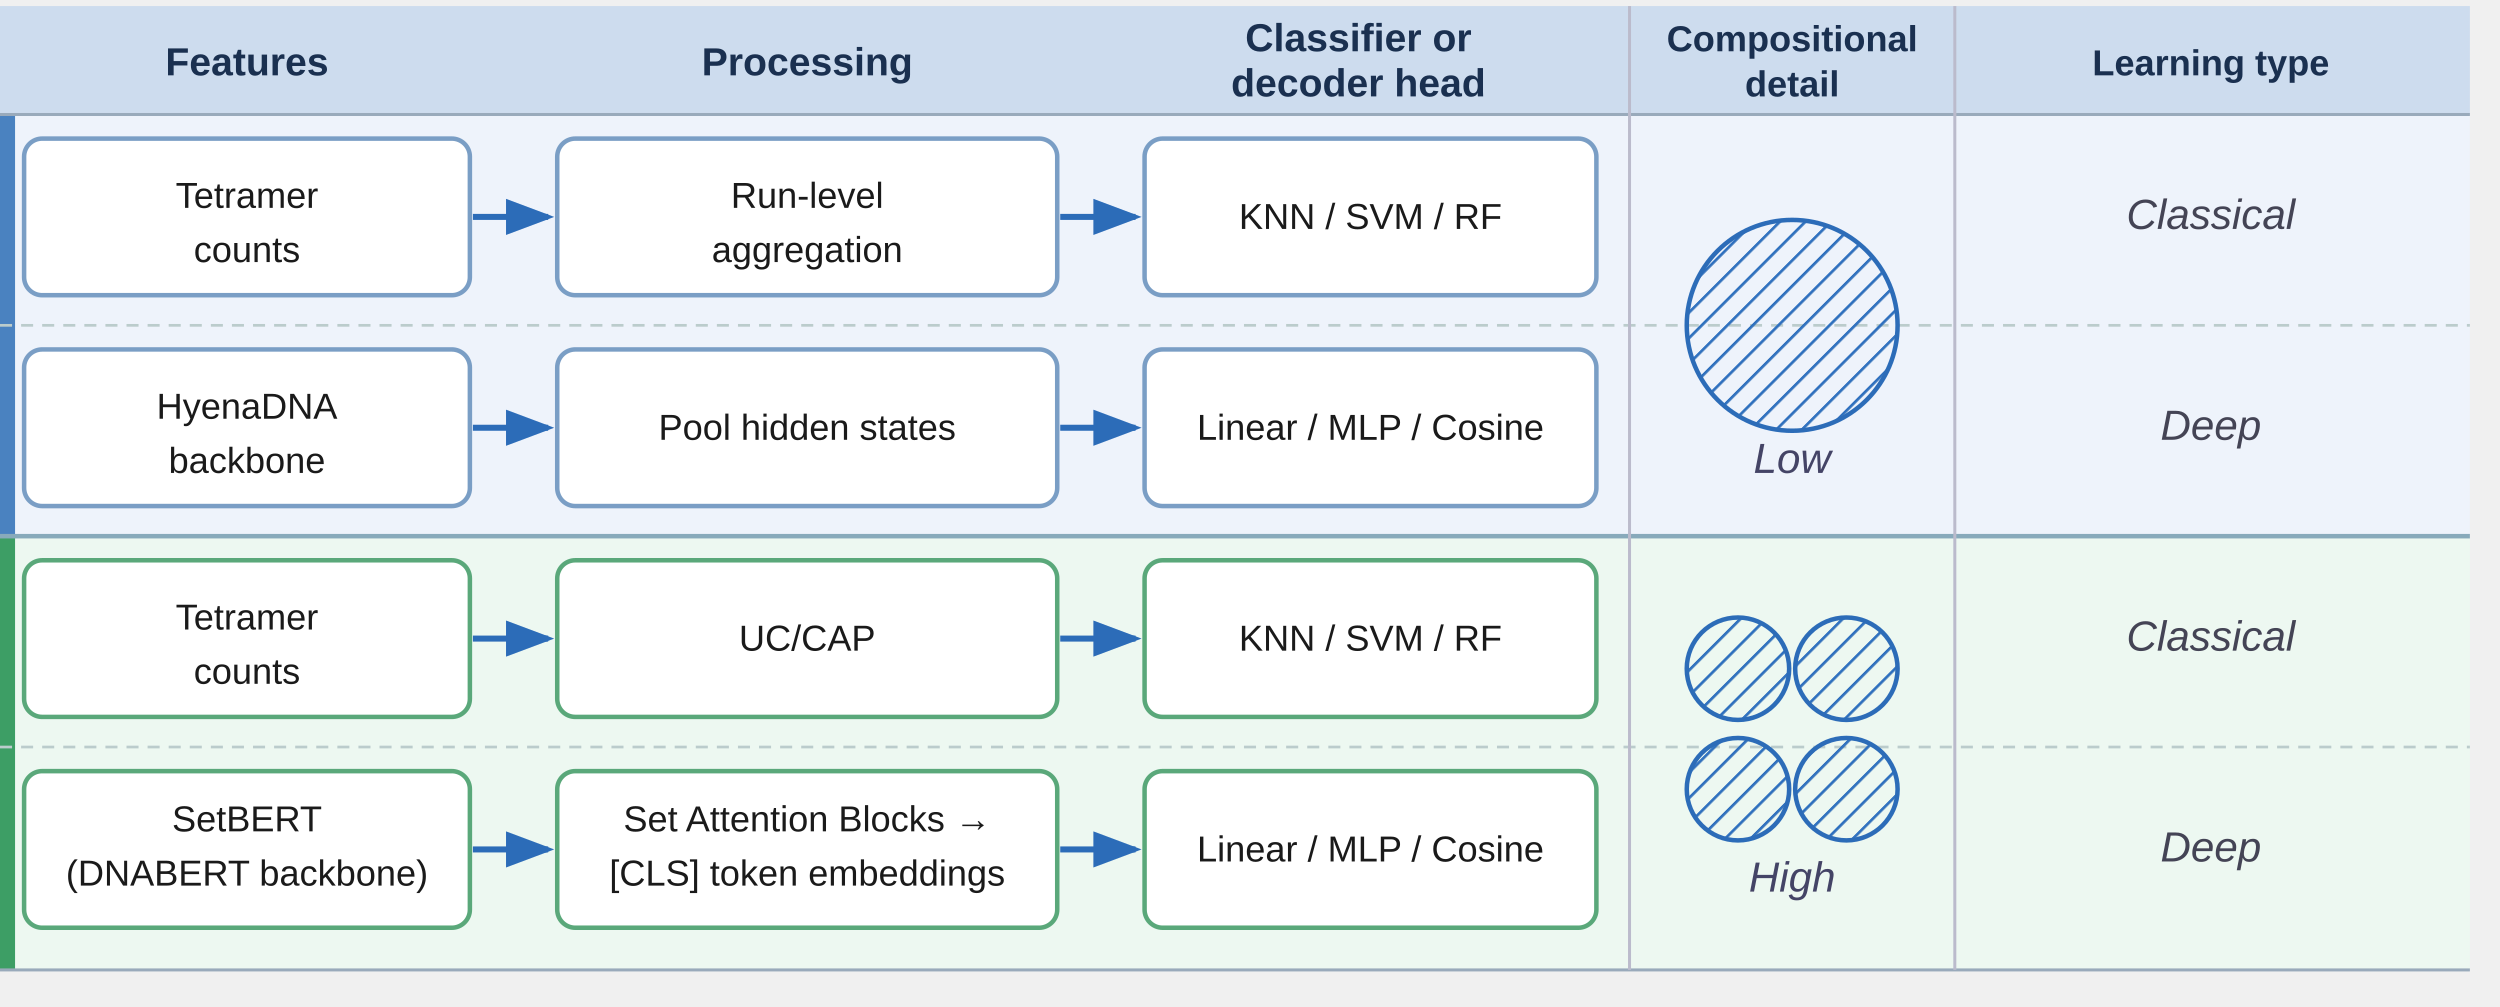
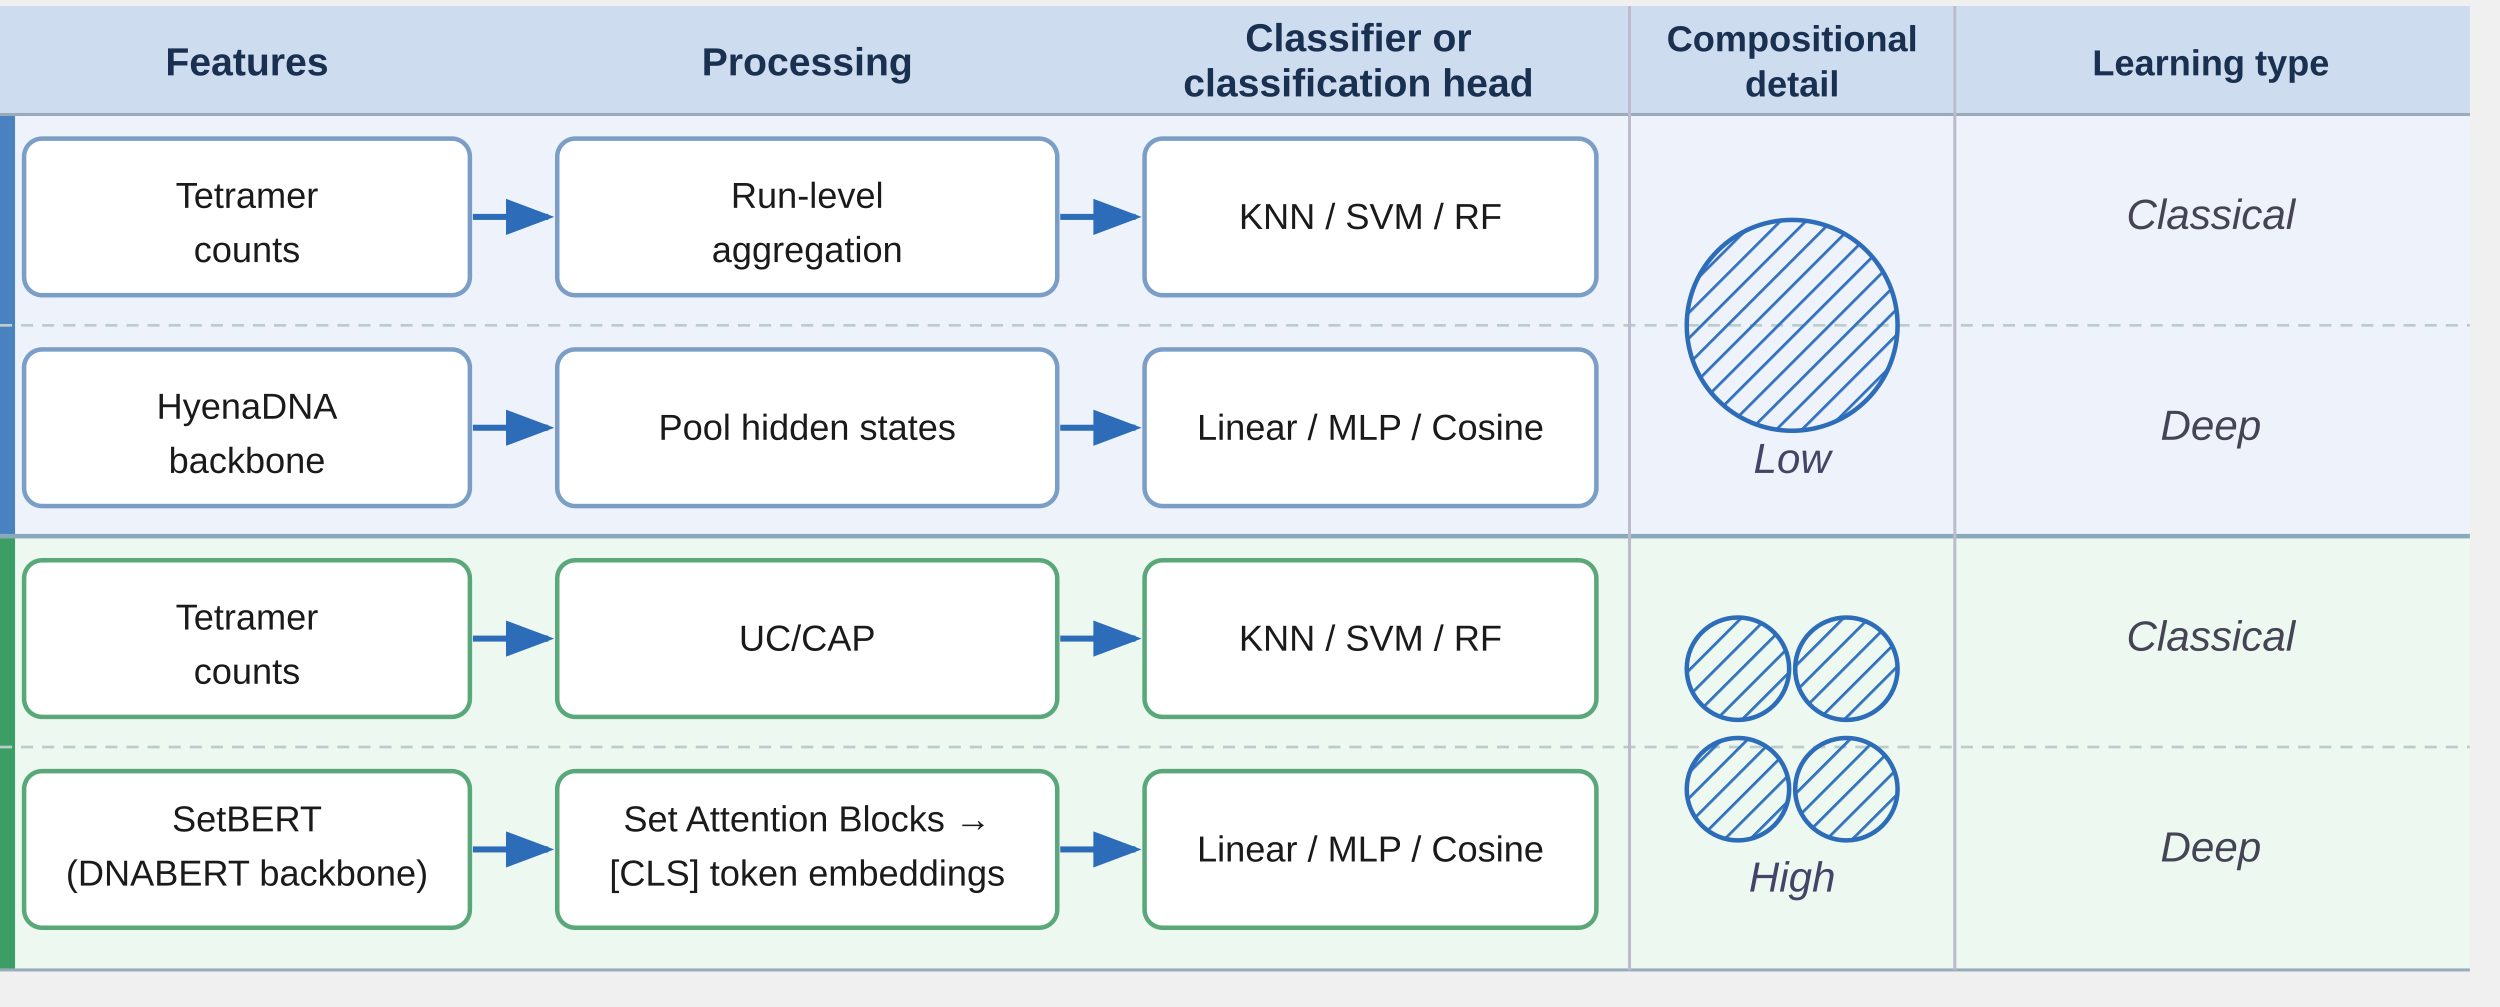
<svg xmlns="http://www.w3.org/2000/svg" width="820" height="330" viewBox="0 0 830 330" font-family="'Helvetica Neue', Arial, sans-serif" style="">
  <defs>
    <pattern id="hatch" width="6" height="6" patternTransform="rotate(45 0 0)" patternUnits="userSpaceOnUse">
      <line x1="0" y1="0" x2="0" y2="6" stroke="#2c6cb8" stroke-width="1.8" />
    </pattern>
    <marker id="arr" markerWidth="8" markerHeight="7" refX="7" refY="3.5" orient="auto">
      <path d="M0,0.5 L8,3.5 L0,6.5 Z" fill="#2c6cb8" />
    </marker>
  </defs>
  <rect x="0" y="36" width="820" height="140" fill="#eef3fb" style="fill:rgb(238, 243, 251);stroke:none;color:rgb(0, 0, 0);stroke-width:1px;stroke-linecap:butt;stroke-linejoin:miter;opacity:1;font-family:&quot;Helvetica Neue&quot;, Arial, sans-serif;font-size:16px;font-weight:400;text-anchor:start;dominant-baseline:auto" />
  <rect x="0" y="176" width="820" height="144" fill="#edf8f1" style="fill:rgb(237, 248, 241);stroke:none;color:rgb(0, 0, 0);stroke-width:1px;stroke-linecap:butt;stroke-linejoin:miter;opacity:1;font-family:&quot;Helvetica Neue&quot;, Arial, sans-serif;font-size:16px;font-weight:400;text-anchor:start;dominant-baseline:auto" />
  <rect x="0" y="36" width="5" height="140" fill="#4a82c0" style="fill:rgb(74, 130, 192);stroke:none;color:rgb(0, 0, 0);stroke-width:1px;stroke-linecap:butt;stroke-linejoin:miter;opacity:1;font-family:&quot;Helvetica Neue&quot;, Arial, sans-serif;font-size:16px;font-weight:400;text-anchor:start;dominant-baseline:auto" />
  <rect x="0" y="176" width="5" height="144" fill="#3d9e65" style="fill:rgb(61, 158, 101);stroke:none;color:rgb(0, 0, 0);stroke-width:1px;stroke-linecap:butt;stroke-linejoin:miter;opacity:1;font-family:&quot;Helvetica Neue&quot;, Arial, sans-serif;font-size:16px;font-weight:400;text-anchor:start;dominant-baseline:auto" />
  <rect x="0" y="0" width="820" height="36" fill="#cddcee" style="fill:rgb(205, 220, 238);stroke:none;color:rgb(0, 0, 0);stroke-width:1px;stroke-linecap:butt;stroke-linejoin:miter;opacity:1;font-family:&quot;Helvetica Neue&quot;, Arial, sans-serif;font-size:16px;font-weight:400;text-anchor:start;dominant-baseline:auto" />
  <line x1="0" y1="36" x2="820" y2="36" stroke="#9ab" stroke-width="1" style="fill:rgb(0, 0, 0);stroke:rgb(153, 170, 187);color:rgb(0, 0, 0);stroke-width:1px;stroke-linecap:butt;stroke-linejoin:miter;opacity:1;font-family:&quot;Helvetica Neue&quot;, Arial, sans-serif;font-size:16px;font-weight:400;text-anchor:start;dominant-baseline:auto" />
  <line x1="0" y1="106" x2="820" y2="106" stroke="#bcc" stroke-width="0.9" stroke-dasharray="4,3" style="fill:rgb(0, 0, 0);stroke:rgb(187, 204, 204);color:rgb(0, 0, 0);stroke-width:0.9px;stroke-dasharray:4px, 3px;stroke-linecap:butt;stroke-linejoin:miter;opacity:1;font-family:&quot;Helvetica Neue&quot;, Arial, sans-serif;font-size:16px;font-weight:400;text-anchor:start;dominant-baseline:auto" />
  <line x1="0" y1="176" x2="820" y2="176" stroke="#8ab" stroke-width="1.5" style="fill:rgb(0, 0, 0);stroke:rgb(136, 170, 187);color:rgb(0, 0, 0);stroke-width:1.5px;stroke-linecap:butt;stroke-linejoin:miter;opacity:1;font-family:&quot;Helvetica Neue&quot;, Arial, sans-serif;font-size:16px;font-weight:400;text-anchor:start;dominant-baseline:auto" />
  <line x1="0" y1="246" x2="820" y2="246" stroke="#bcc" stroke-width="0.9" stroke-dasharray="4,3" style="fill:rgb(0, 0, 0);stroke:rgb(187, 204, 204);color:rgb(0, 0, 0);stroke-width:0.9px;stroke-dasharray:4px, 3px;stroke-linecap:butt;stroke-linejoin:miter;opacity:1;font-family:&quot;Helvetica Neue&quot;, Arial, sans-serif;font-size:16px;font-weight:400;text-anchor:start;dominant-baseline:auto" />
  <line x1="0" y1="320" x2="820" y2="320" stroke="#9ab" stroke-width="1" style="fill:rgb(0, 0, 0);stroke:rgb(153, 170, 187);color:rgb(0, 0, 0);stroke-width:1px;stroke-linecap:butt;stroke-linejoin:miter;opacity:1;font-family:&quot;Helvetica Neue&quot;, Arial, sans-serif;font-size:16px;font-weight:400;text-anchor:start;dominant-baseline:auto" />
  <line x1="541" y1="0" x2="541" y2="320" stroke="#bbc" stroke-width="1" style="fill:rgb(0, 0, 0);stroke:rgb(187, 187, 204);color:rgb(0, 0, 0);stroke-width:1px;stroke-linecap:butt;stroke-linejoin:miter;opacity:1;font-family:&quot;Helvetica Neue&quot;, Arial, sans-serif;font-size:16px;font-weight:400;text-anchor:start;dominant-baseline:auto" />
  <line x1="649" y1="0" x2="649" y2="320" stroke="#bbc" stroke-width="1" style="fill:rgb(0, 0, 0);stroke:rgb(187, 187, 204);color:rgb(0, 0, 0);stroke-width:1px;stroke-linecap:butt;stroke-linejoin:miter;opacity:1;font-family:&quot;Helvetica Neue&quot;, Arial, sans-serif;font-size:16px;font-weight:400;text-anchor:start;dominant-baseline:auto" />
  <text x="82" y="23" text-anchor="middle" font-size="13" font-weight="bold" fill="#1a3050" style="fill:rgb(26, 48, 80);stroke:none;color:rgb(0, 0, 0);stroke-width:1px;stroke-linecap:butt;stroke-linejoin:miter;opacity:1;font-family:&quot;Helvetica Neue&quot;, Arial, sans-serif;font-size:13px;font-weight:700;text-anchor:middle;dominant-baseline:auto">Features</text>
  <text x="268" y="23" text-anchor="middle" font-size="13" font-weight="bold" fill="#1a3050" style="fill:rgb(26, 48, 80);stroke:none;color:rgb(0, 0, 0);stroke-width:1px;stroke-linecap:butt;stroke-linejoin:miter;opacity:1;font-family:&quot;Helvetica Neue&quot;, Arial, sans-serif;font-size:13px;font-weight:700;text-anchor:middle;dominant-baseline:auto">Processing</text>
  <text x="451" y="15" text-anchor="middle" font-size="13" font-weight="bold" fill="#1a3050" style="fill:rgb(26, 48, 80);stroke:none;color:rgb(0, 0, 0);stroke-width:1px;stroke-linecap:butt;stroke-linejoin:miter;opacity:1;font-family:&quot;Helvetica Neue&quot;, Arial, sans-serif;font-size:13px;font-weight:700;text-anchor:middle;dominant-baseline:auto">Classifier or</text>
-   <text x="451" y="30" text-anchor="middle" font-size="13" font-weight="bold" fill="#1a3050" style="fill:rgb(26, 48, 80);stroke:none;color:rgb(0, 0, 0);stroke-width:1px;stroke-linecap:butt;stroke-linejoin:miter;opacity:1;font-family:&quot;Helvetica Neue&quot;, Arial, sans-serif;font-size:13px;font-weight:700;text-anchor:middle;dominant-baseline:auto">decoder head</text>
+   <text x="451" y="30" text-anchor="middle" font-size="13" font-weight="bold" fill="#1a3050" style="fill:rgb(26, 48, 80);stroke:none;color:rgb(0, 0, 0);stroke-width:1px;stroke-linecap:butt;stroke-linejoin:miter;opacity:1;font-family:&quot;Helvetica Neue&quot;, Arial, sans-serif;font-size:13px;font-weight:700;text-anchor:middle;dominant-baseline:auto">classification head</text>
  <text x="595" y="15" text-anchor="middle" font-size="12" font-weight="bold" fill="#1a3050" style="fill:rgb(26, 48, 80);stroke:none;color:rgb(0, 0, 0);stroke-width:1px;stroke-linecap:butt;stroke-linejoin:miter;opacity:1;font-family:&quot;Helvetica Neue&quot;, Arial, sans-serif;font-size:12px;font-weight:700;text-anchor:middle;dominant-baseline:auto">Compositional</text>
  <text x="595" y="30" text-anchor="middle" font-size="12" font-weight="bold" fill="#1a3050" style="fill:rgb(26, 48, 80);stroke:none;color:rgb(0, 0, 0);stroke-width:1px;stroke-linecap:butt;stroke-linejoin:miter;opacity:1;font-family:&quot;Helvetica Neue&quot;, Arial, sans-serif;font-size:12px;font-weight:700;text-anchor:middle;dominant-baseline:auto">detail</text>
  <text x="734" y="23" text-anchor="middle" font-size="12" font-weight="bold" fill="#1a3050" style="fill:rgb(26, 48, 80);stroke:none;color:rgb(0, 0, 0);stroke-width:1px;stroke-linecap:butt;stroke-linejoin:miter;opacity:1;font-family:&quot;Helvetica Neue&quot;, Arial, sans-serif;font-size:12px;font-weight:700;text-anchor:middle;dominant-baseline:auto">Learning type</text>
  <rect x="8" y="44" width="148" height="52" rx="6" fill="white" stroke="#7a9ec5" stroke-width="1.5" style="fill:rgb(255, 255, 255);stroke:rgb(122, 158, 197);color:rgb(0, 0, 0);stroke-width:1.5px;stroke-linecap:butt;stroke-linejoin:miter;opacity:1;font-family:&quot;Helvetica Neue&quot;, Arial, sans-serif;font-size:16px;font-weight:400;text-anchor:start;dominant-baseline:auto" />
  <text x="82" y="67" text-anchor="middle" font-size="12" fill="#1a1a1a" style="fill:rgb(26, 26, 26);stroke:none;color:rgb(0, 0, 0);stroke-width:1px;stroke-linecap:butt;stroke-linejoin:miter;opacity:1;font-family:&quot;Helvetica Neue&quot;, Arial, sans-serif;font-size:12px;font-weight:400;text-anchor:middle;dominant-baseline:auto">Tetramer</text>
  <text x="82" y="85" text-anchor="middle" font-size="12" fill="#1a1a1a" style="fill:rgb(26, 26, 26);stroke:none;color:rgb(0, 0, 0);stroke-width:1px;stroke-linecap:butt;stroke-linejoin:miter;opacity:1;font-family:&quot;Helvetica Neue&quot;, Arial, sans-serif;font-size:12px;font-weight:400;text-anchor:middle;dominant-baseline:auto">counts</text>
  <line x1="157" y1="70" x2="182" y2="70" stroke="#2c6cb8" stroke-width="2" marker-end="url(#arr)" style="fill:rgb(0, 0, 0);stroke:rgb(44, 108, 184);color:rgb(0, 0, 0);stroke-width:2px;stroke-linecap:butt;stroke-linejoin:miter;opacity:1;font-family:&quot;Helvetica Neue&quot;, Arial, sans-serif;font-size:16px;font-weight:400;text-anchor:start;dominant-baseline:auto" />
  <rect x="185" y="44" width="166" height="52" rx="6" fill="white" stroke="#7a9ec5" stroke-width="1.5" style="fill:rgb(255, 255, 255);stroke:rgb(122, 158, 197);color:rgb(0, 0, 0);stroke-width:1.5px;stroke-linecap:butt;stroke-linejoin:miter;opacity:1;font-family:&quot;Helvetica Neue&quot;, Arial, sans-serif;font-size:16px;font-weight:400;text-anchor:start;dominant-baseline:auto" />
  <text x="268" y="67" text-anchor="middle" font-size="12" fill="#1a1a1a" style="fill:rgb(26, 26, 26);stroke:none;color:rgb(0, 0, 0);stroke-width:1px;stroke-linecap:butt;stroke-linejoin:miter;opacity:1;font-family:&quot;Helvetica Neue&quot;, Arial, sans-serif;font-size:12px;font-weight:400;text-anchor:middle;dominant-baseline:auto">Run-level</text>
  <text x="268" y="85" text-anchor="middle" font-size="12" fill="#1a1a1a" style="fill:rgb(26, 26, 26);stroke:none;color:rgb(0, 0, 0);stroke-width:1px;stroke-linecap:butt;stroke-linejoin:miter;opacity:1;font-family:&quot;Helvetica Neue&quot;, Arial, sans-serif;font-size:12px;font-weight:400;text-anchor:middle;dominant-baseline:auto">aggregation</text>
  <line x1="352" y1="70" x2="377" y2="70" stroke="#2c6cb8" stroke-width="2" marker-end="url(#arr)" style="fill:rgb(0, 0, 0);stroke:rgb(44, 108, 184);color:rgb(0, 0, 0);stroke-width:2px;stroke-linecap:butt;stroke-linejoin:miter;opacity:1;font-family:&quot;Helvetica Neue&quot;, Arial, sans-serif;font-size:16px;font-weight:400;text-anchor:start;dominant-baseline:auto" />
  <rect x="380" y="44" width="150" height="52" rx="6" fill="white" stroke="#7a9ec5" stroke-width="1.5" style="fill:rgb(255, 255, 255);stroke:rgb(122, 158, 197);color:rgb(0, 0, 0);stroke-width:1.5px;stroke-linecap:butt;stroke-linejoin:miter;opacity:1;font-family:&quot;Helvetica Neue&quot;, Arial, sans-serif;font-size:16px;font-weight:400;text-anchor:start;dominant-baseline:auto" />
  <text x="455" y="74" text-anchor="middle" font-size="12" fill="#1a1a1a" style="fill:rgb(26, 26, 26);stroke:none;color:rgb(0, 0, 0);stroke-width:1px;stroke-linecap:butt;stroke-linejoin:miter;opacity:1;font-family:&quot;Helvetica Neue&quot;, Arial, sans-serif;font-size:12px;font-weight:400;text-anchor:middle;dominant-baseline:auto">KNN / SVM / RF</text>
  <text x="734" y="74" text-anchor="middle" font-size="14" font-style="italic" fill="#445" style="fill:rgb(68, 68, 85);stroke:none;color:rgb(0, 0, 0);stroke-width:1px;stroke-linecap:butt;stroke-linejoin:miter;opacity:1;font-family:&quot;Helvetica Neue&quot;, Arial, sans-serif;font-size:14px;font-weight:400;font-style:italic;text-anchor:middle;dominant-baseline:auto">Classical</text>
  <rect x="8" y="114" width="148" height="52" rx="6" fill="white" stroke="#7a9ec5" stroke-width="1.5" style="fill:rgb(255, 255, 255);stroke:rgb(122, 158, 197);color:rgb(0, 0, 0);stroke-width:1.5px;stroke-linecap:butt;stroke-linejoin:miter;opacity:1;font-family:&quot;Helvetica Neue&quot;, Arial, sans-serif;font-size:16px;font-weight:400;text-anchor:start;dominant-baseline:auto" />
  <text x="82" y="137" text-anchor="middle" font-size="12" fill="#1a1a1a" style="fill:rgb(26, 26, 26);stroke:none;color:rgb(0, 0, 0);stroke-width:1px;stroke-linecap:butt;stroke-linejoin:miter;opacity:1;font-family:&quot;Helvetica Neue&quot;, Arial, sans-serif;font-size:12px;font-weight:400;text-anchor:middle;dominant-baseline:auto">HyenaDNA</text>
  <text x="82" y="155" text-anchor="middle" font-size="12" fill="#1a1a1a" style="fill:rgb(26, 26, 26);stroke:none;color:rgb(0, 0, 0);stroke-width:1px;stroke-linecap:butt;stroke-linejoin:miter;opacity:1;font-family:&quot;Helvetica Neue&quot;, Arial, sans-serif;font-size:12px;font-weight:400;text-anchor:middle;dominant-baseline:auto">backbone</text>
  <line x1="157" y1="140" x2="182" y2="140" stroke="#2c6cb8" stroke-width="2" marker-end="url(#arr)" style="fill:rgb(0, 0, 0);stroke:rgb(44, 108, 184);color:rgb(0, 0, 0);stroke-width:2px;stroke-linecap:butt;stroke-linejoin:miter;opacity:1;font-family:&quot;Helvetica Neue&quot;, Arial, sans-serif;font-size:16px;font-weight:400;text-anchor:start;dominant-baseline:auto" />
  <rect x="185" y="114" width="166" height="52" rx="6" fill="white" stroke="#7a9ec5" stroke-width="1.5" style="fill:rgb(255, 255, 255);stroke:rgb(122, 158, 197);color:rgb(0, 0, 0);stroke-width:1.5px;stroke-linecap:butt;stroke-linejoin:miter;opacity:1;font-family:&quot;Helvetica Neue&quot;, Arial, sans-serif;font-size:16px;font-weight:400;text-anchor:start;dominant-baseline:auto" />
  <text x="268" y="144" text-anchor="middle" font-size="12" fill="#1a1a1a" style="fill:rgb(26, 26, 26);stroke:none;color:rgb(0, 0, 0);stroke-width:1px;stroke-linecap:butt;stroke-linejoin:miter;opacity:1;font-family:&quot;Helvetica Neue&quot;, Arial, sans-serif;font-size:12px;font-weight:400;text-anchor:middle;dominant-baseline:auto">Pool hidden states</text>
  <line x1="352" y1="140" x2="377" y2="140" stroke="#2c6cb8" stroke-width="2" marker-end="url(#arr)" style="fill:rgb(0, 0, 0);stroke:rgb(44, 108, 184);color:rgb(0, 0, 0);stroke-width:2px;stroke-linecap:butt;stroke-linejoin:miter;opacity:1;font-family:&quot;Helvetica Neue&quot;, Arial, sans-serif;font-size:16px;font-weight:400;text-anchor:start;dominant-baseline:auto" />
  <rect x="380" y="114" width="150" height="52" rx="6" fill="white" stroke="#7a9ec5" stroke-width="1.5" style="fill:rgb(255, 255, 255);stroke:rgb(122, 158, 197);color:rgb(0, 0, 0);stroke-width:1.5px;stroke-linecap:butt;stroke-linejoin:miter;opacity:1;font-family:&quot;Helvetica Neue&quot;, Arial, sans-serif;font-size:16px;font-weight:400;text-anchor:start;dominant-baseline:auto" />
  <text x="455" y="144" text-anchor="middle" font-size="12" fill="#1a1a1a" style="fill:rgb(26, 26, 26);stroke:none;color:rgb(0, 0, 0);stroke-width:1px;stroke-linecap:butt;stroke-linejoin:miter;opacity:1;font-family:&quot;Helvetica Neue&quot;, Arial, sans-serif;font-size:12px;font-weight:400;text-anchor:middle;dominant-baseline:auto">Linear / MLP / Cosine</text>
  <text x="734" y="144" text-anchor="middle" font-size="14" font-style="italic" fill="#445" style="fill:rgb(68, 68, 85);stroke:none;color:rgb(0, 0, 0);stroke-width:1px;stroke-linecap:butt;stroke-linejoin:miter;opacity:1;font-family:&quot;Helvetica Neue&quot;, Arial, sans-serif;font-size:14px;font-weight:400;font-style:italic;text-anchor:middle;dominant-baseline:auto">Deep</text>
  <circle cx="595" cy="106" r="35" fill="url(#hatch)" stroke="#2c6cb8" stroke-width="1.5" style="stroke:rgb(44, 108, 184);color:rgb(0, 0, 0);stroke-width:1.5px;stroke-linecap:butt;stroke-linejoin:miter;opacity:1;font-family:&quot;Helvetica Neue&quot;, Arial, sans-serif;font-size:16px;font-weight:400;text-anchor:start;dominant-baseline:auto" />
  <text x="595" y="155" text-anchor="middle" font-size="14" font-style="italic" fill="#446" style="fill:rgb(68, 68, 102);stroke:none;color:rgb(0, 0, 0);stroke-width:1px;stroke-linecap:butt;stroke-linejoin:miter;opacity:1;font-family:&quot;Helvetica Neue&quot;, Arial, sans-serif;font-size:14px;font-weight:400;font-style:italic;text-anchor:middle;dominant-baseline:auto">Low</text>
  <rect x="8" y="184" width="148" height="52" rx="6" fill="white" stroke="#5aa87a" stroke-width="1.5" style="fill:rgb(255, 255, 255);stroke:rgb(90, 168, 122);color:rgb(0, 0, 0);stroke-width:1.5px;stroke-linecap:butt;stroke-linejoin:miter;opacity:1;font-family:&quot;Helvetica Neue&quot;, Arial, sans-serif;font-size:16px;font-weight:400;text-anchor:start;dominant-baseline:auto" />
  <text x="82" y="207" text-anchor="middle" font-size="12" fill="#1a1a1a" style="fill:rgb(26, 26, 26);stroke:none;color:rgb(0, 0, 0);stroke-width:1px;stroke-linecap:butt;stroke-linejoin:miter;opacity:1;font-family:&quot;Helvetica Neue&quot;, Arial, sans-serif;font-size:12px;font-weight:400;text-anchor:middle;dominant-baseline:auto">Tetramer</text>
  <text x="82" y="225" text-anchor="middle" font-size="12" fill="#1a1a1a" style="fill:rgb(26, 26, 26);stroke:none;color:rgb(0, 0, 0);stroke-width:1px;stroke-linecap:butt;stroke-linejoin:miter;opacity:1;font-family:&quot;Helvetica Neue&quot;, Arial, sans-serif;font-size:12px;font-weight:400;text-anchor:middle;dominant-baseline:auto">counts</text>
  <line x1="157" y1="210" x2="182" y2="210" stroke="#2c6cb8" stroke-width="2" marker-end="url(#arr)" style="fill:rgb(0, 0, 0);stroke:rgb(44, 108, 184);color:rgb(0, 0, 0);stroke-width:2px;stroke-linecap:butt;stroke-linejoin:miter;opacity:1;font-family:&quot;Helvetica Neue&quot;, Arial, sans-serif;font-size:16px;font-weight:400;text-anchor:start;dominant-baseline:auto" />
  <rect x="185" y="184" width="166" height="52" rx="6" fill="white" stroke="#5aa87a" stroke-width="1.5" style="fill:rgb(255, 255, 255);stroke:rgb(90, 168, 122);color:rgb(0, 0, 0);stroke-width:1.5px;stroke-linecap:butt;stroke-linejoin:miter;opacity:1;font-family:&quot;Helvetica Neue&quot;, Arial, sans-serif;font-size:16px;font-weight:400;text-anchor:start;dominant-baseline:auto" />
  <text x="268" y="214" text-anchor="middle" font-size="12" fill="#1a1a1a" style="fill:rgb(26, 26, 26);stroke:none;color:rgb(0, 0, 0);stroke-width:1px;stroke-linecap:butt;stroke-linejoin:miter;opacity:1;font-family:&quot;Helvetica Neue&quot;, Arial, sans-serif;font-size:12px;font-weight:400;text-anchor:middle;dominant-baseline:auto">UC/CAP</text>
  <line x1="352" y1="210" x2="377" y2="210" stroke="#2c6cb8" stroke-width="2" marker-end="url(#arr)" style="fill:rgb(0, 0, 0);stroke:rgb(44, 108, 184);color:rgb(0, 0, 0);stroke-width:2px;stroke-linecap:butt;stroke-linejoin:miter;opacity:1;font-family:&quot;Helvetica Neue&quot;, Arial, sans-serif;font-size:16px;font-weight:400;text-anchor:start;dominant-baseline:auto" />
  <rect x="380" y="184" width="150" height="52" rx="6" fill="white" stroke="#5aa87a" stroke-width="1.5" style="fill:rgb(255, 255, 255);stroke:rgb(90, 168, 122);color:rgb(0, 0, 0);stroke-width:1.5px;stroke-linecap:butt;stroke-linejoin:miter;opacity:1;font-family:&quot;Helvetica Neue&quot;, Arial, sans-serif;font-size:16px;font-weight:400;text-anchor:start;dominant-baseline:auto" />
  <text x="455" y="214" text-anchor="middle" font-size="12" fill="#1a1a1a" style="fill:rgb(26, 26, 26);stroke:none;color:rgb(0, 0, 0);stroke-width:1px;stroke-linecap:butt;stroke-linejoin:miter;opacity:1;font-family:&quot;Helvetica Neue&quot;, Arial, sans-serif;font-size:12px;font-weight:400;text-anchor:middle;dominant-baseline:auto">KNN / SVM / RF</text>
  <text x="734" y="214" text-anchor="middle" font-size="14" font-style="italic" fill="#445" style="fill:rgb(68, 68, 85);stroke:none;color:rgb(0, 0, 0);stroke-width:1px;stroke-linecap:butt;stroke-linejoin:miter;opacity:1;font-family:&quot;Helvetica Neue&quot;, Arial, sans-serif;font-size:14px;font-weight:400;font-style:italic;text-anchor:middle;dominant-baseline:auto">Classical</text>
  <rect x="8" y="254" width="148" height="52" rx="6" fill="white" stroke="#5aa87a" stroke-width="1.5" style="fill:rgb(255, 255, 255);stroke:rgb(90, 168, 122);color:rgb(0, 0, 0);stroke-width:1.5px;stroke-linecap:butt;stroke-linejoin:miter;opacity:1;font-family:&quot;Helvetica Neue&quot;, Arial, sans-serif;font-size:16px;font-weight:400;text-anchor:start;dominant-baseline:auto" />
  <text x="82" y="274" text-anchor="middle" font-size="12" fill="#1a1a1a" style="fill:rgb(26, 26, 26);stroke:none;color:rgb(0, 0, 0);stroke-width:1px;stroke-linecap:butt;stroke-linejoin:miter;opacity:1;font-family:&quot;Helvetica Neue&quot;, Arial, sans-serif;font-size:12px;font-weight:400;text-anchor:middle;dominant-baseline:auto">SetBERT</text>
  <text x="82" y="292" text-anchor="middle" font-size="12" fill="#1a1a1a" style="fill:rgb(26, 26, 26);stroke:none;color:rgb(0, 0, 0);stroke-width:1px;stroke-linecap:butt;stroke-linejoin:miter;opacity:1;font-family:&quot;Helvetica Neue&quot;, Arial, sans-serif;font-size:12px;font-weight:400;text-anchor:middle;dominant-baseline:auto">(DNABERT backbone)</text>
  <line x1="157" y1="280" x2="182" y2="280" stroke="#2c6cb8" stroke-width="2" marker-end="url(#arr)" style="fill:rgb(0, 0, 0);stroke:rgb(44, 108, 184);color:rgb(0, 0, 0);stroke-width:2px;stroke-linecap:butt;stroke-linejoin:miter;opacity:1;font-family:&quot;Helvetica Neue&quot;, Arial, sans-serif;font-size:16px;font-weight:400;text-anchor:start;dominant-baseline:auto" />
  <rect x="185" y="254" width="166" height="52" rx="6" fill="white" stroke="#5aa87a" stroke-width="1.5" style="fill:rgb(255, 255, 255);stroke:rgb(90, 168, 122);color:rgb(0, 0, 0);stroke-width:1.5px;stroke-linecap:butt;stroke-linejoin:miter;opacity:1;font-family:&quot;Helvetica Neue&quot;, Arial, sans-serif;font-size:16px;font-weight:400;text-anchor:start;dominant-baseline:auto" />
  <text x="268" y="274" text-anchor="middle" font-size="12" fill="#1a1a1a" style="fill:rgb(26, 26, 26);stroke:none;color:rgb(0, 0, 0);stroke-width:1px;stroke-linecap:butt;stroke-linejoin:miter;opacity:1;font-family:&quot;Helvetica Neue&quot;, Arial, sans-serif;font-size:12px;font-weight:400;text-anchor:middle;dominant-baseline:auto">Set Attention Blocks →</text>
  <text x="268" y="292" text-anchor="middle" font-size="12" fill="#1a1a1a" style="fill:rgb(26, 26, 26);stroke:none;color:rgb(0, 0, 0);stroke-width:1px;stroke-linecap:butt;stroke-linejoin:miter;opacity:1;font-family:&quot;Helvetica Neue&quot;, Arial, sans-serif;font-size:12px;font-weight:400;text-anchor:middle;dominant-baseline:auto">[CLS] token embeddings</text>
  <line x1="352" y1="280" x2="377" y2="280" stroke="#2c6cb8" stroke-width="2" marker-end="url(#arr)" style="fill:rgb(0, 0, 0);stroke:rgb(44, 108, 184);color:rgb(0, 0, 0);stroke-width:2px;stroke-linecap:butt;stroke-linejoin:miter;opacity:1;font-family:&quot;Helvetica Neue&quot;, Arial, sans-serif;font-size:16px;font-weight:400;text-anchor:start;dominant-baseline:auto" />
  <rect x="380" y="254" width="150" height="52" rx="6" fill="white" stroke="#5aa87a" stroke-width="1.5" style="fill:rgb(255, 255, 255);stroke:rgb(90, 168, 122);color:rgb(0, 0, 0);stroke-width:1.5px;stroke-linecap:butt;stroke-linejoin:miter;opacity:1;font-family:&quot;Helvetica Neue&quot;, Arial, sans-serif;font-size:16px;font-weight:400;text-anchor:start;dominant-baseline:auto" />
  <text x="455" y="284" text-anchor="middle" font-size="12" fill="#1a1a1a" style="fill:rgb(26, 26, 26);stroke:none;color:rgb(0, 0, 0);stroke-width:1px;stroke-linecap:butt;stroke-linejoin:miter;opacity:1;font-family:&quot;Helvetica Neue&quot;, Arial, sans-serif;font-size:12px;font-weight:400;text-anchor:middle;dominant-baseline:auto">Linear / MLP / Cosine</text>
  <text x="734" y="284" text-anchor="middle" font-size="14" font-style="italic" fill="#445" style="fill:rgb(68, 68, 85);stroke:none;color:rgb(0, 0, 0);stroke-width:1px;stroke-linecap:butt;stroke-linejoin:miter;opacity:1;font-family:&quot;Helvetica Neue&quot;, Arial, sans-serif;font-size:14px;font-weight:400;font-style:italic;text-anchor:middle;dominant-baseline:auto">Deep</text>
  <circle cx="577" cy="220" r="17" fill="url(#hatch)" stroke="#2c6cb8" stroke-width="1.5" style="stroke:rgb(44, 108, 184);color:rgb(0, 0, 0);stroke-width:1.5px;stroke-linecap:butt;stroke-linejoin:miter;opacity:1;font-family:&quot;Helvetica Neue&quot;, Arial, sans-serif;font-size:16px;font-weight:400;text-anchor:start;dominant-baseline:auto" />
  <circle cx="613" cy="220" r="17" fill="url(#hatch)" stroke="#2c6cb8" stroke-width="1.5" style="stroke:rgb(44, 108, 184);color:rgb(0, 0, 0);stroke-width:1.5px;stroke-linecap:butt;stroke-linejoin:miter;opacity:1;font-family:&quot;Helvetica Neue&quot;, Arial, sans-serif;font-size:16px;font-weight:400;text-anchor:start;dominant-baseline:auto" />
  <circle cx="577" cy="260" r="17" fill="url(#hatch)" stroke="#2c6cb8" stroke-width="1.5" style="stroke:rgb(44, 108, 184);color:rgb(0, 0, 0);stroke-width:1.5px;stroke-linecap:butt;stroke-linejoin:miter;opacity:1;font-family:&quot;Helvetica Neue&quot;, Arial, sans-serif;font-size:16px;font-weight:400;text-anchor:start;dominant-baseline:auto" />
  <circle cx="613" cy="260" r="17" fill="url(#hatch)" stroke="#2c6cb8" stroke-width="1.5" style="stroke:rgb(44, 108, 184);color:rgb(0, 0, 0);stroke-width:1.5px;stroke-linecap:butt;stroke-linejoin:miter;opacity:1;font-family:&quot;Helvetica Neue&quot;, Arial, sans-serif;font-size:16px;font-weight:400;text-anchor:start;dominant-baseline:auto" />
  <text x="595" y="294" text-anchor="middle" font-size="14" font-style="italic" fill="#446" style="fill:rgb(68, 68, 102);stroke:none;color:rgb(0, 0, 0);stroke-width:1px;stroke-linecap:butt;stroke-linejoin:miter;opacity:1;font-family:&quot;Helvetica Neue&quot;, Arial, sans-serif;font-size:14px;font-weight:400;font-style:italic;text-anchor:middle;dominant-baseline:auto">High</text>
</svg>
